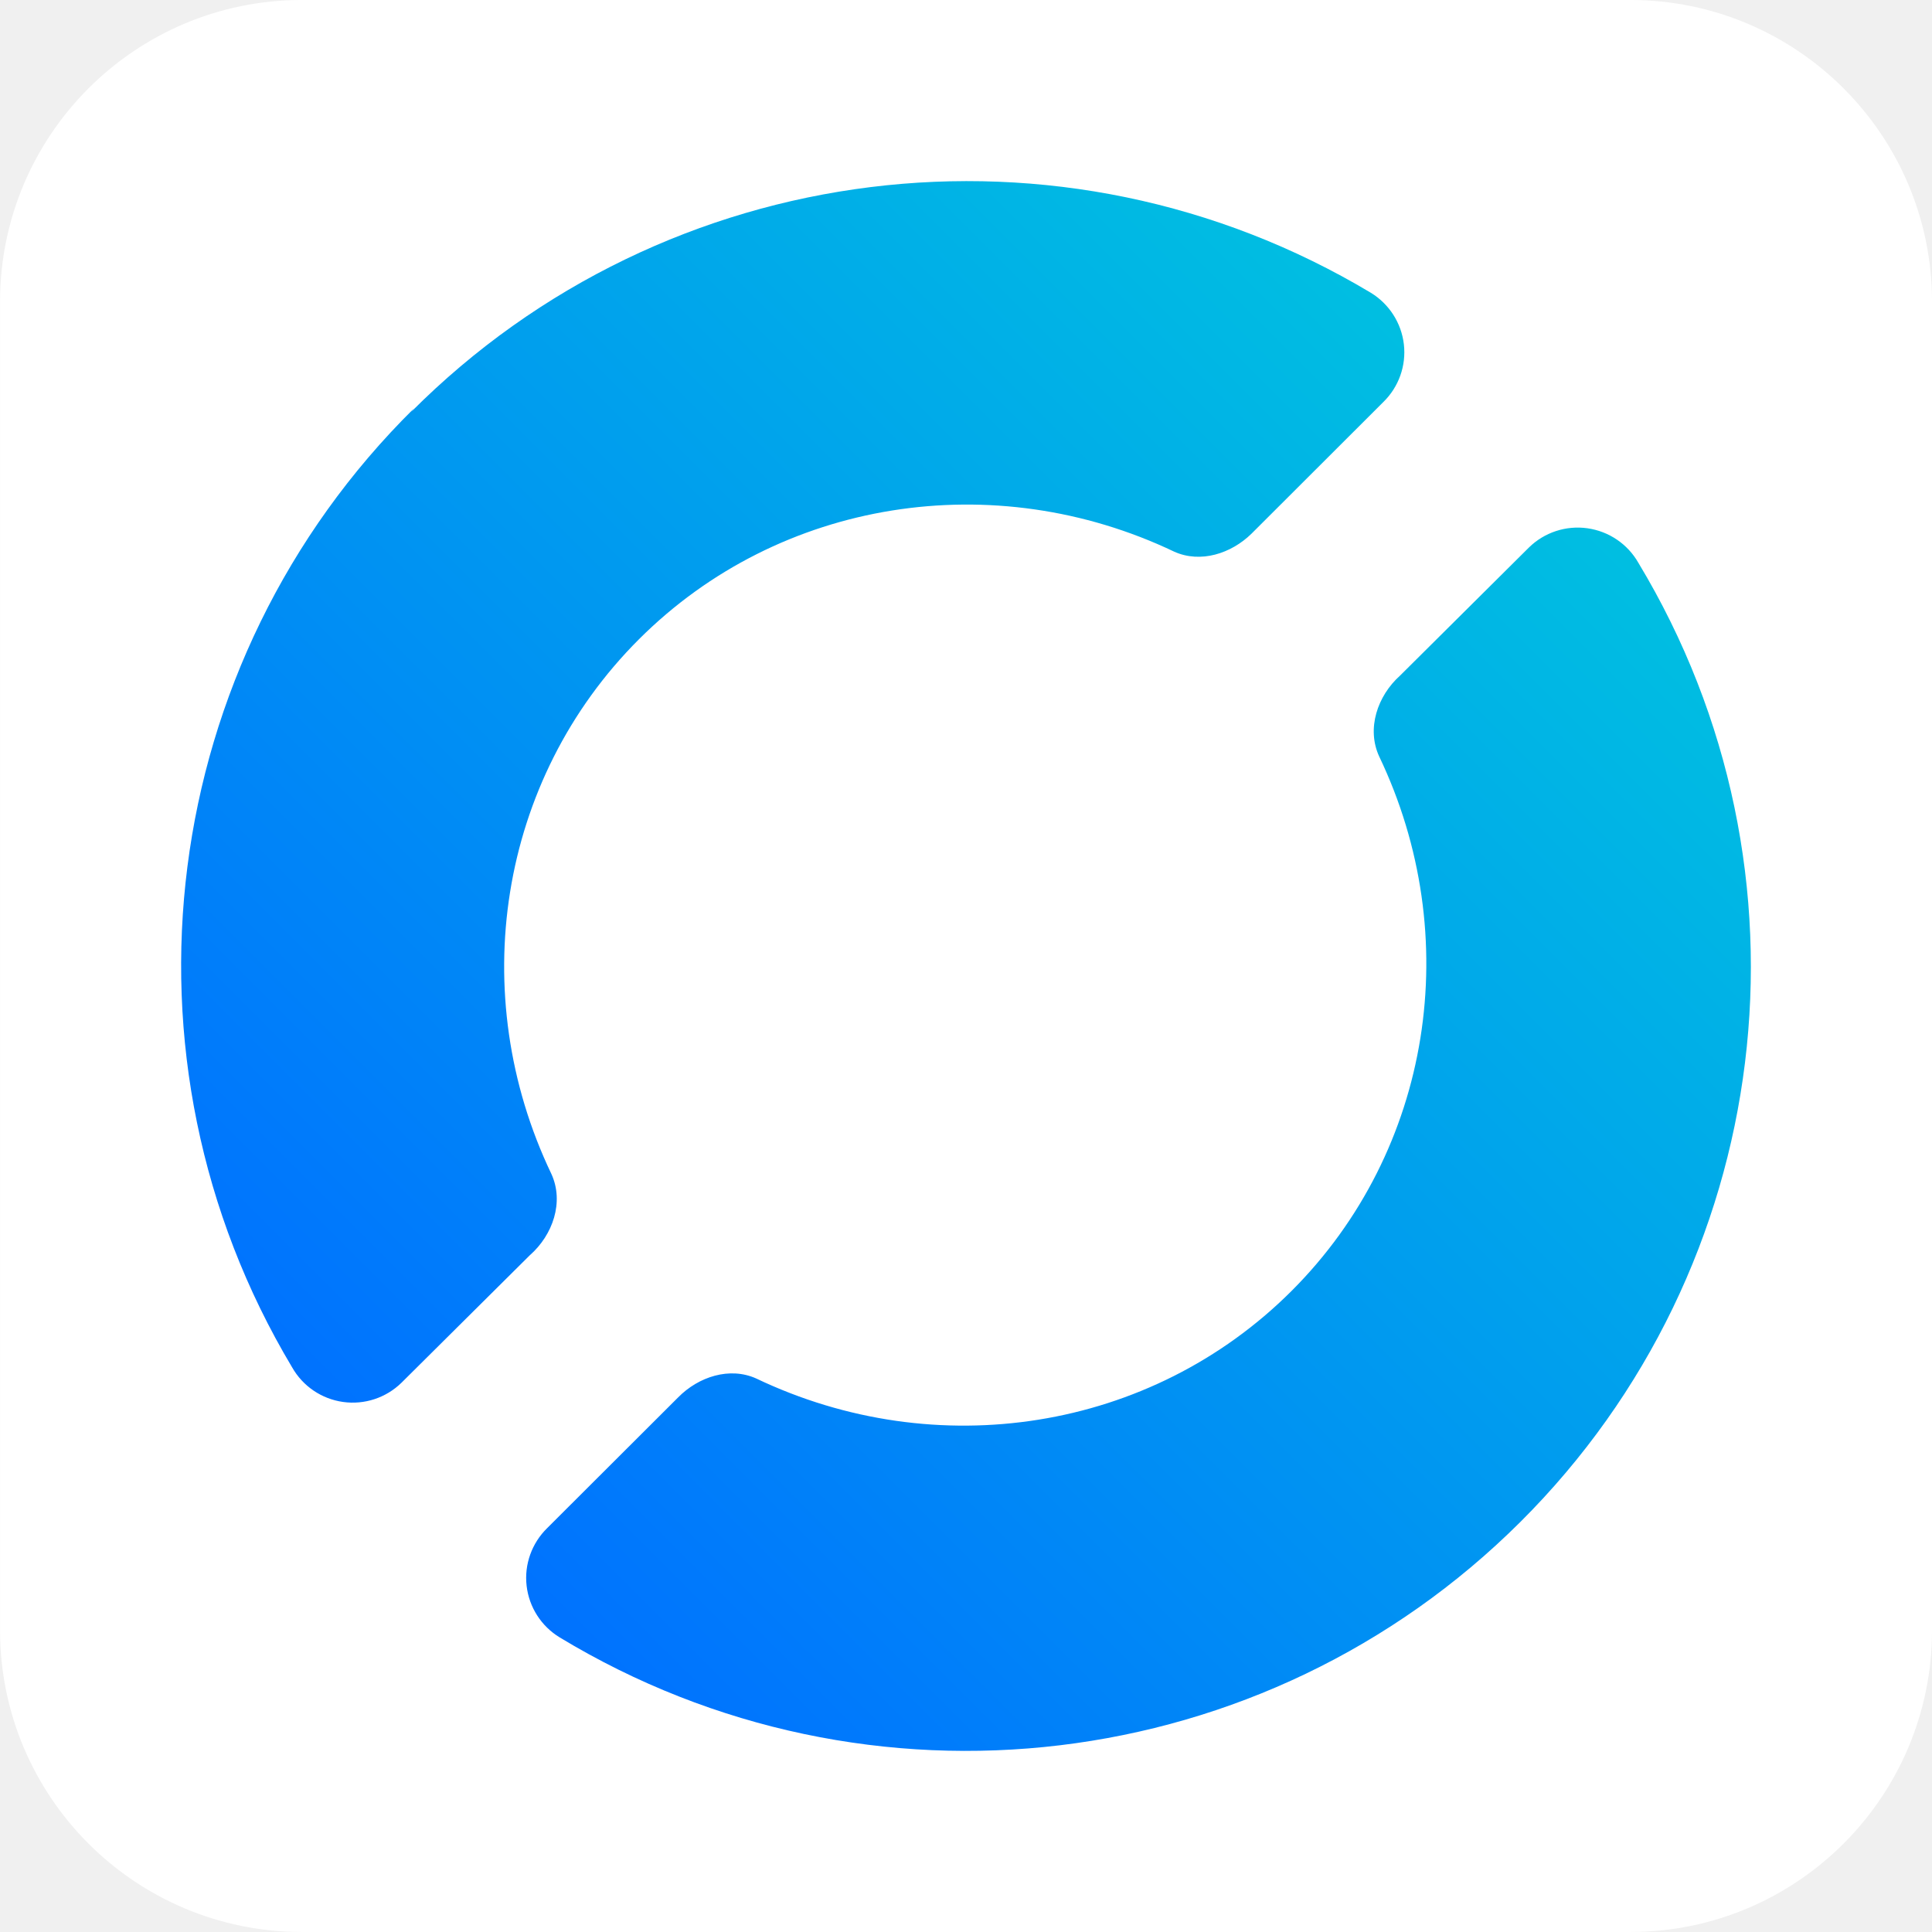
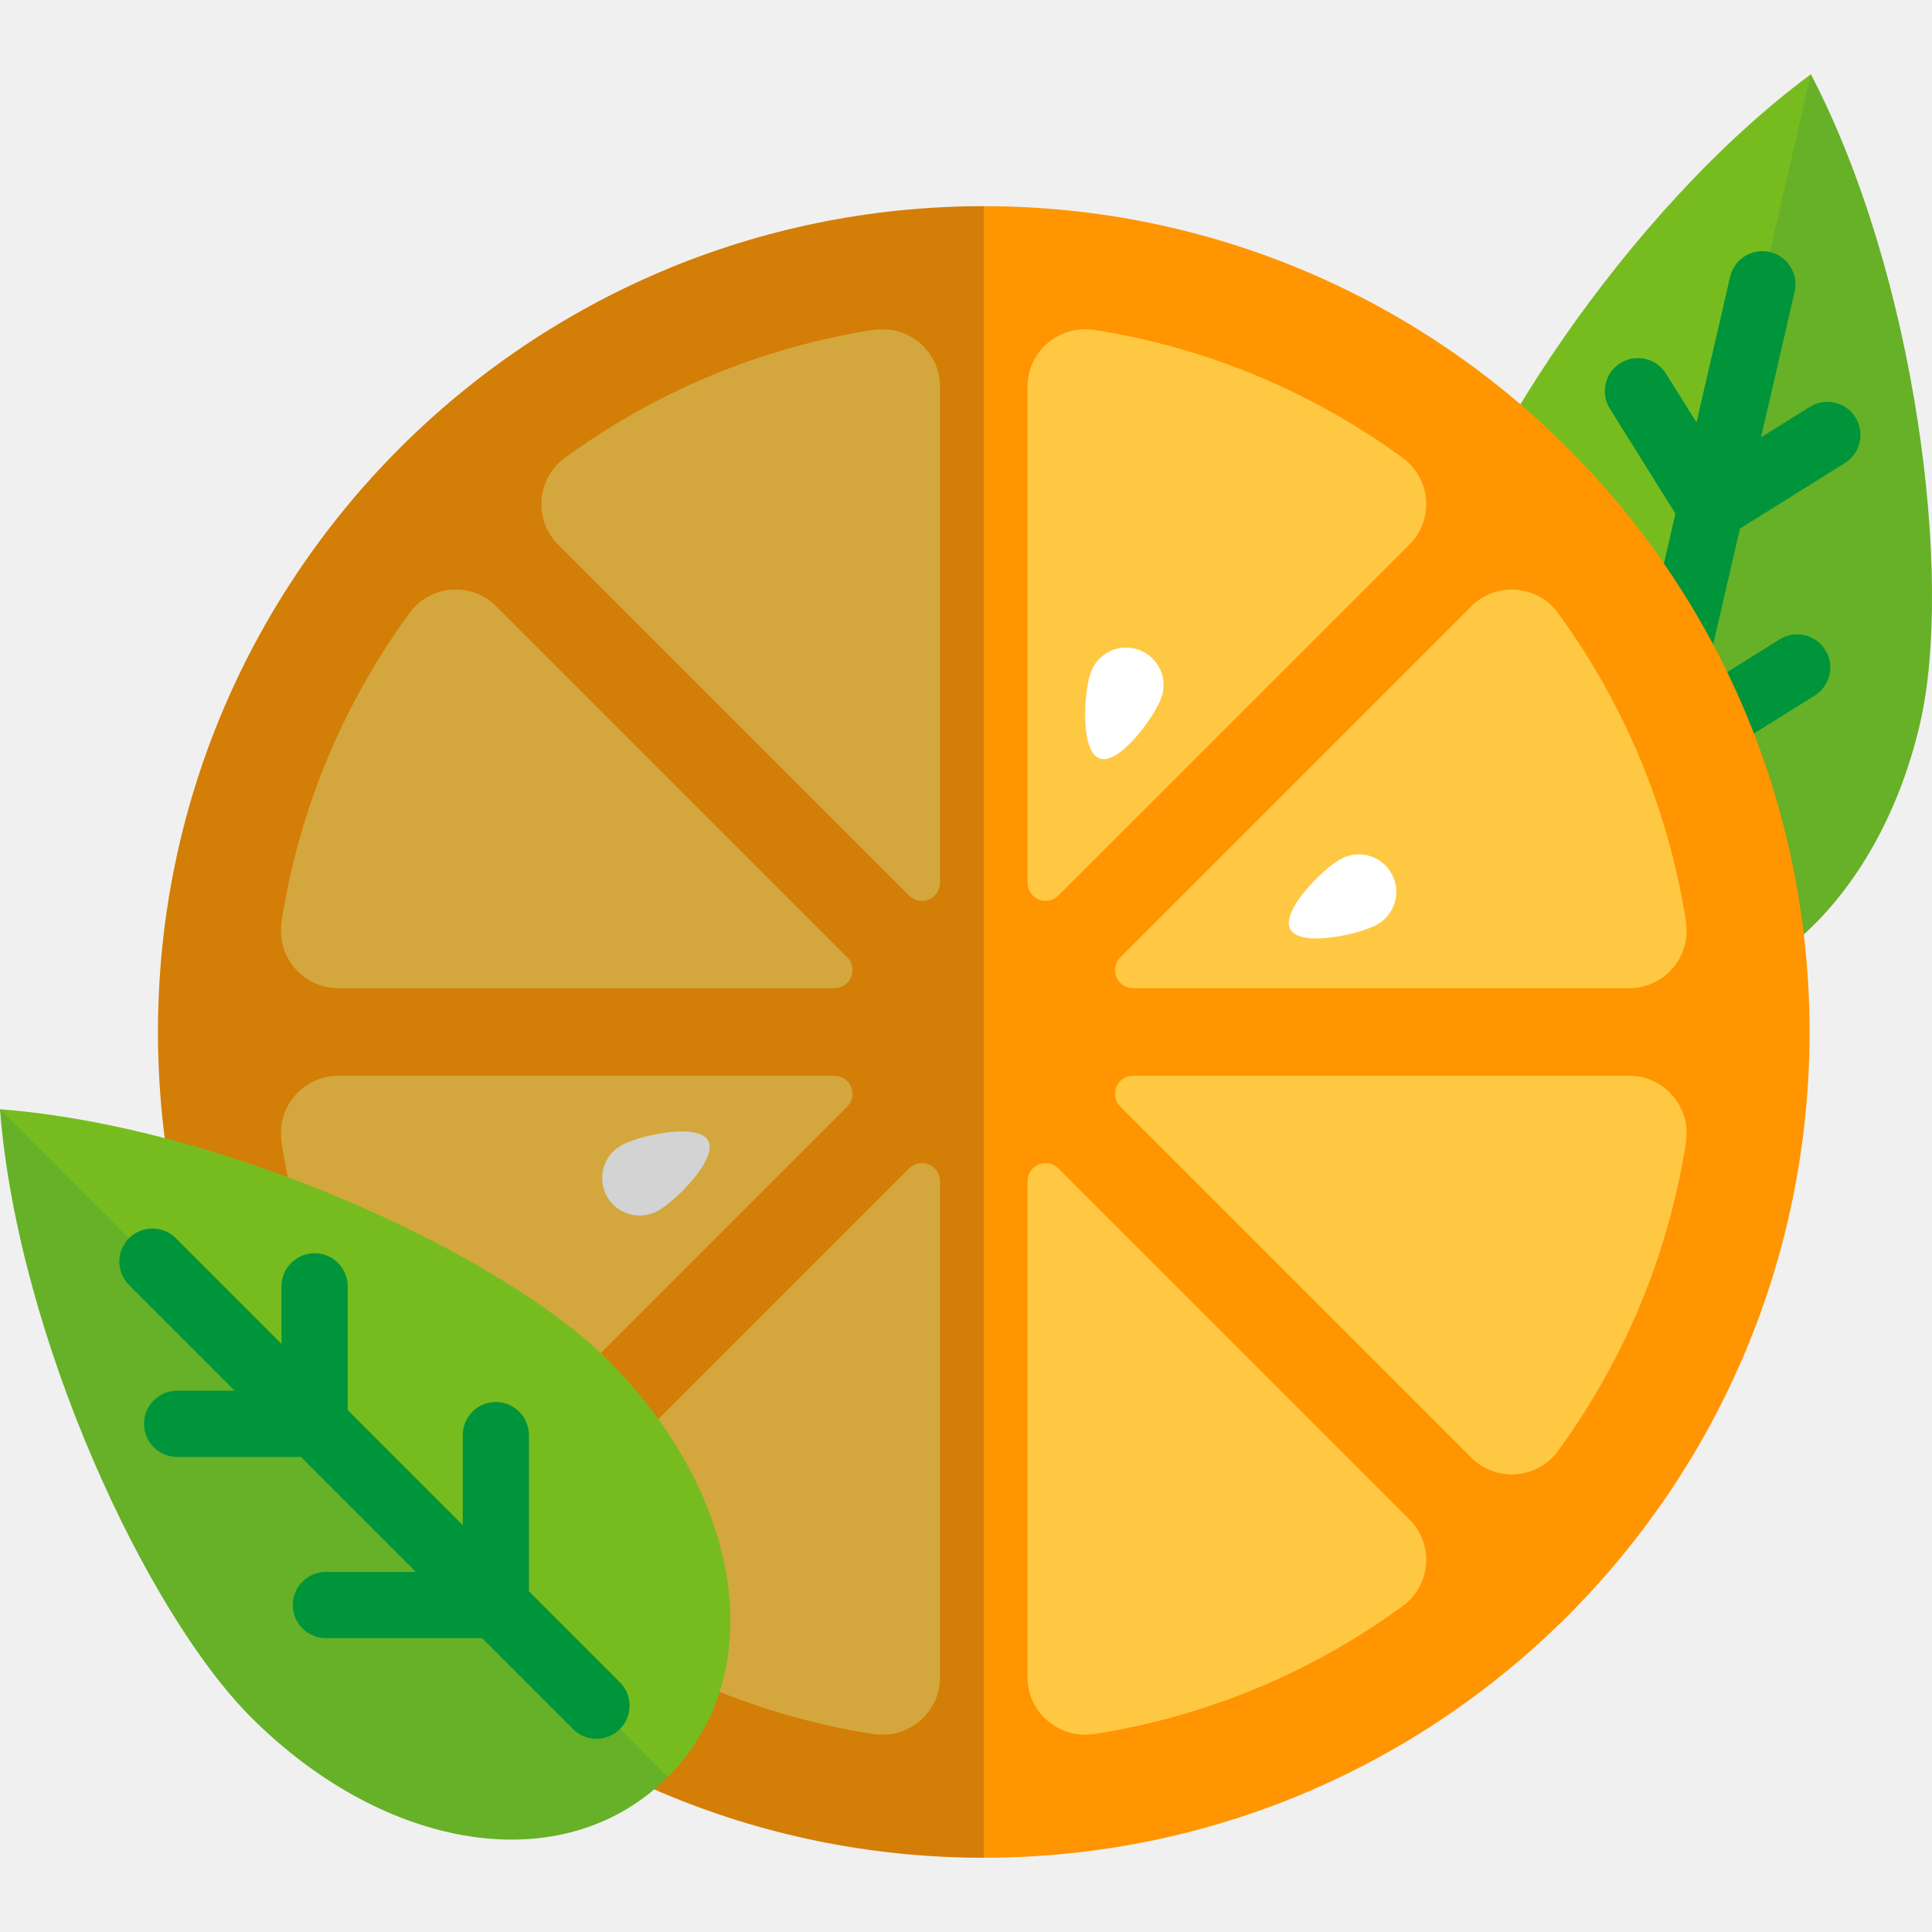
- <svg xmlns="http://www.w3.org/2000/svg" xmlns:xlink="http://www.w3.org/1999/xlink" style="isolation:isolate" viewBox="66.993 897.484 32 32" version="1.1" id="svg11" xml:space="preserve" width="32" height="32">
-   <defs id="defs15">
-     <linearGradient xlink:href="#a" id="linearGradient765" gradientUnits="userSpaceOnUse" gradientTransform="matrix(26.00048,0,0,25.99936,17.98453,891.7487)" x1="0.148" y1="0.851" x2="0.845" y2="0.154" />
-   </defs>
-   <linearGradient id="a" x1="0.148" x2="0.845" y1="0.851" y2="0.154" gradientTransform="matrix(26.301,0,0,26.331,90.67354,911.7572)" gradientUnits="userSpaceOnUse">
-     <stop offset="0" stop-color="#004ba6" id="stop4" style="stop-color:#0071ff;stop-opacity:1;" />
-     <stop offset="1" stop-color="#00bfe1" id="stop6" style="stop-color:#00bfe1;stop-opacity:1;" />
-   </linearGradient>
-   <g id="g763" transform="translate(52.0085,8.73577)">
-     <g id="g761">
-       <rect style="fill:#ffffff;fill-opacity:1;stroke:none;stroke-width:1;stroke-dasharray:none;stroke-opacity:1;paint-order:fill markers stroke" id="rect757" width="32" height="32" x="14.985" y="888.748" rx="5" ry="5" />
-       <path fill="url(#a)" d="m 40.309,897.816 -2.135,2.122 c -0.376,0.337 -0.557,0.879 -0.347,1.337 1.423,2.976 0.883,6.524 -1.451,8.856 -2.335,2.331 -5.887,2.871 -8.867,1.449 -0.439,-0.197 -0.954,-0.03 -1.292,0.313 l -2.17,2.166 c -0.255,0.25 -0.381,0.602 -0.34,0.956 0.041,0.354 0.243,0.669 0.548,0.854 5.113,3.095 11.679,2.306 15.911,-1.912 4.232,-4.216 5.039,-10.773 1.955,-15.887 -0.177,-0.311 -0.489,-0.522 -0.844,-0.572 -0.355,-0.05 -0.713,0.068 -0.968,0.318 z M 21.843,895.511 c -4.253,4.2 -5.086,10.758 -2.02,15.885 0.177,0.312 0.488,0.523 0.843,0.573 0.355,0.05 0.713,-0.068 0.969,-0.319 l 2.123,-2.109 c 0.385,-0.337 0.572,-0.885 0.359,-1.349 -1.423,-2.976 -0.884,-6.524 1.451,-8.856 2.334,-2.331 5.887,-2.871 8.866,-1.45 0.434,0.195 0.942,0.033 1.281,-0.3 l 2.182,-2.179 c 0.255,-0.249 0.381,-0.601 0.34,-0.956 -0.041,-0.353 -0.243,-0.668 -0.548,-0.854 -5.122,-3.068 -11.678,-2.255 -15.893,1.972 z" id="path759" style="fill:url(#linearGradient765);stroke-width:0.988" />
+ <svg xmlns="http://www.w3.org/2000/svg" version="1.1" id="Layer_1" viewBox="0 0 437.608 437.608" xml:space="preserve" width="512" height="512">
+   <g>
+     <g>
+       <path style="fill:#77BC1F;" d="M362.043,225.228c-32.569-7.52-48.189-45.438-38.544-87.202    c7.521-32.569,44.918-90.333,86.673-121.206c23.992,46.05,32.271,114.367,24.75,146.936    C425.28,205.522,394.614,232.748,362.043,225.228z" />
+       <path style="opacity:0.2;fill:#218649;" d="M410.172,16.82c23.992,46.05,32.271,114.367,24.75,146.936    c-9.642,41.766-40.308,68.991-72.879,61.472L410.172,16.82z" />
+       <path style="fill:#00953A;" d="M420.266,94.539c-2.195-3.514-6.822-4.584-10.335-2.387l-11.054,6.906l7.616-32.981    c0.932-4.036-1.584-8.063-5.62-8.995c-4.036-0.931-8.063,1.584-8.995,5.62l-7.616,32.981l-6.907-11.055    c-2.194-3.512-6.822-4.583-10.335-2.386c-3.513,2.194-4.581,6.821-2.386,10.335l14.855,23.775l-8.289,35.893l-10.802-17.288    c-2.194-3.514-6.822-4.584-10.334-2.387c-3.513,2.194-4.581,6.821-2.386,10.334l18.75,30.01l-6.557,28.392    c-0.932,4.036,1.584,8.063,5.62,8.995c0.568,0.131,1.135,0.194,1.694,0.194c3.414,0,6.5-2.347,7.301-5.814l6.557-28.395    l30.008-18.748c3.513-2.194,4.581-6.821,2.387-10.334c-2.195-3.514-6.822-4.584-10.335-2.387l-17.287,10.801l8.289-35.893    l23.775-14.854C421.392,102.678,422.461,98.051,420.266,94.539z" />
+     </g>
+     <g>
+       <circle style="fill:#FF9500;" cx="222.828" cy="233.746" r="187.043" />
+       <g>
+         <path style="fill:#FFC843;" d="M189.002,243.664H76.621c-7.169,0-12.979,5.811-12.979,12.979c0,0.443,0.022,0.885,0.065,1.318     c0.021,0.2,0.025,0.37,0.019,0.513c4.043,26.232,14.418,50.373,29.517,70.817c2.394,2.852,5.98,4.667,9.995,4.667     c3.318,0,6.337-1.247,8.64-3.288l80.101-80.102c0.004-0.005,0.001-0.005,0.008-0.012c0.686-0.732,1.107-1.717,1.107-2.8     C193.095,245.497,191.262,243.664,189.002,243.664z" />
+         <path style="fill:#FFC843;" d="M212.911,267.54v112.382c0,7.168-5.811,12.978-12.978,12.978c-0.444,0-0.884-0.023-1.317-0.066     c-0.201-0.021-0.371-0.024-0.513-0.018c-26.232-4.044-50.374-14.42-70.818-29.517c-2.852-2.396-4.668-5.981-4.668-9.997     c0-3.317,1.248-6.336,3.288-8.64l80.102-80.099c0.005-0.005,0.007-0.003,0.013-0.011c0.732-0.685,1.716-1.105,2.798-1.105     C211.078,263.448,212.911,265.279,212.911,267.54z" />
+         <path style="fill:#FFC843;" d="M256.653,243.664h112.381c7.168,0,12.979,5.811,12.979,12.979c0,0.443-0.023,0.885-0.067,1.318     c-0.021,0.2-0.025,0.37-0.019,0.513c-4.043,26.232-14.417,50.373-29.517,70.817c-2.394,2.852-5.979,4.667-9.994,4.667     c-3.318,0-6.338-1.247-8.642-3.288l-80.1-80.102c-0.004-0.005-0.001-0.005-0.008-0.012c-0.686-0.732-1.106-1.717-1.106-2.8     C252.561,245.497,254.393,243.664,256.653,243.664z" />
+         <path style="fill:#FFC843;" d="M232.745,267.54v112.382c0,7.168,5.81,12.978,12.977,12.978c0.445,0,0.884-0.023,1.318-0.066     c0.201-0.021,0.37-0.024,0.513-0.018c26.233-4.044,50.374-14.42,70.818-29.517c2.851-2.396,4.667-5.981,4.667-9.997     c0-3.317-1.249-6.336-3.288-8.64l-80.103-80.099c-0.004-0.005-0.005-0.003-0.013-0.011c-0.731-0.685-1.715-1.105-2.798-1.105     C234.577,263.448,232.745,265.279,232.745,267.54z" />
+         <path style="fill:#FFC843;" d="M189.002,223.828H76.621c-7.169,0-12.979-5.811-12.979-12.978c0-0.446,0.022-0.883,0.065-1.317     c0.021-0.201,0.025-0.37,0.019-0.514c4.043-26.233,14.418-50.373,29.517-70.817c2.394-2.852,5.98-4.668,9.995-4.668     c3.318,0,6.337,1.249,8.64,3.287l80.101,80.103c0.004,0.005,0.001,0.008,0.008,0.016c0.686,0.73,1.107,1.714,1.107,2.795     C193.095,221.997,191.262,223.828,189.002,223.828z" />
+         <path style="fill:#FFC843;" d="M212.911,199.954V87.571c0-7.167-5.811-12.979-12.978-12.979c-0.444,0-0.884,0.022-1.317,0.067     c-0.201,0.021-0.371,0.026-0.513,0.02c-26.232,4.044-50.374,14.416-70.818,29.517c-2.852,2.396-4.668,5.979-4.668,9.993     c0,3.319,1.248,6.337,3.288,8.643l80.102,80.1c0.005,0.005,0.007,0.002,0.013,0.007c0.732,0.688,1.716,1.109,2.798,1.109     C211.078,204.046,212.911,202.212,212.911,199.954z" />
+         <path style="fill:#FFC843;" d="M256.653,223.828h112.381c7.168,0,12.979-5.811,12.979-12.978c0-0.446-0.023-0.883-0.067-1.317     c-0.021-0.201-0.025-0.37-0.019-0.514c-4.043-26.233-14.417-50.373-29.517-70.817c-2.394-2.852-5.979-4.668-9.994-4.668     c-3.318,0-6.338,1.249-8.642,3.287l-80.1,80.103c-0.004,0.005-0.001,0.008-0.008,0.016c-0.686,0.73-1.106,1.714-1.106,2.795     C252.561,221.997,254.393,223.828,256.653,223.828z" />
+         <path style="fill:#FFC843;" d="M232.745,199.954V87.571c0-7.167,5.81-12.979,12.977-12.979c0.445,0,0.884,0.022,1.318,0.067     c0.201,0.021,0.37,0.026,0.513,0.02c26.233,4.044,50.374,14.416,70.818,29.517c2.851,2.396,4.667,5.979,4.667,9.993     c0,3.319-1.249,6.337-3.288,8.643l-80.103,80.1c-0.004,0.005-0.005,0.002-0.013,0.007c-0.731,0.688-1.715,1.109-2.798,1.109     C234.577,204.046,232.745,202.212,232.745,199.954z" />
+       </g>
+       <path style="fill:#FFFFFF;" d="M303.707,194.555c-4.116,2.249-13.689,11.813-11.44,15.929c2.25,4.116,15.469,1.224,19.585-1.026    c4.115-2.249,5.628-7.408,3.379-11.524C312.981,193.819,307.821,192.306,303.707,194.555z" />
+       <path style="fill:#FFFFFF;" d="M247.076,152.28c-1.597,4.411-2.439,17.919,1.971,19.515c4.411,1.593,12.404-9.323,13.999-13.737    c1.594-4.407-0.687-9.278-5.098-10.872C253.538,145.589,248.669,147.871,247.076,152.28z" />
+       <path style="fill:#FFFFFF;" d="M148.962,274.286c4.115-2.248,13.688-11.813,11.439-15.928c-2.25-4.115-15.469-1.225-19.585,1.028    c-4.115,2.248-5.628,7.406-3.379,11.523C139.688,275.025,144.848,276.537,148.962,274.286z" />
+     </g>
+     <path style="opacity:0.2;fill:#222222;" d="M222.828,46.702c-103.302,0-187.043,83.741-187.043,187.044   c0,103.299,83.742,187.043,187.043,187.043V46.702z" />
+     <g>
+       <path style="fill:#77BC1F;" d="M151.247,402.488c23.636-23.637,16.789-64.07-13.518-94.379C114.094,284.473,51.77,255.3,0,251.243    c4.054,51.767,33.231,114.093,56.868,137.727C87.175,419.281,127.607,426.123,151.247,402.488z" />
+       <path style="opacity:0.2;fill:#218649;" d="M0,251.243c4.054,51.767,33.231,114.093,56.868,137.727    c30.307,30.311,70.739,37.152,94.379,13.518L0,251.243z" />
+       <path style="fill:#00953A;" d="M140.414,381.047l-20.605-20.604v-35.385c0-4.143-3.358-7.5-7.5-7.5c-4.142,0-7.5,3.357-7.5,7.5    v20.385l-26.048-26.049v-28.033c0-4.142-3.358-7.5-7.5-7.5c-4.142,0-7.5,3.358-7.5,7.5v13.033l-23.933-23.933    c-2.929-2.928-7.678-2.928-10.606,0c-2.929,2.93-2.929,7.678,0,10.607l23.933,23.933H40.12c-4.142,0-7.5,3.357-7.5,7.5    c0,4.142,3.358,7.5,7.5,7.5h28.034l26.047,26.047l-20.384,0.001c-4.143,0-7.5,3.358-7.5,7.5c0,4.143,3.358,7.5,7.5,7.5    l35.383-0.001l20.606,20.607c1.464,1.464,3.384,2.196,5.303,2.196c1.919,0,3.839-0.732,5.303-2.196    C143.343,388.725,143.343,383.977,140.414,381.047z" />
    </g>
  </g>
</svg>
